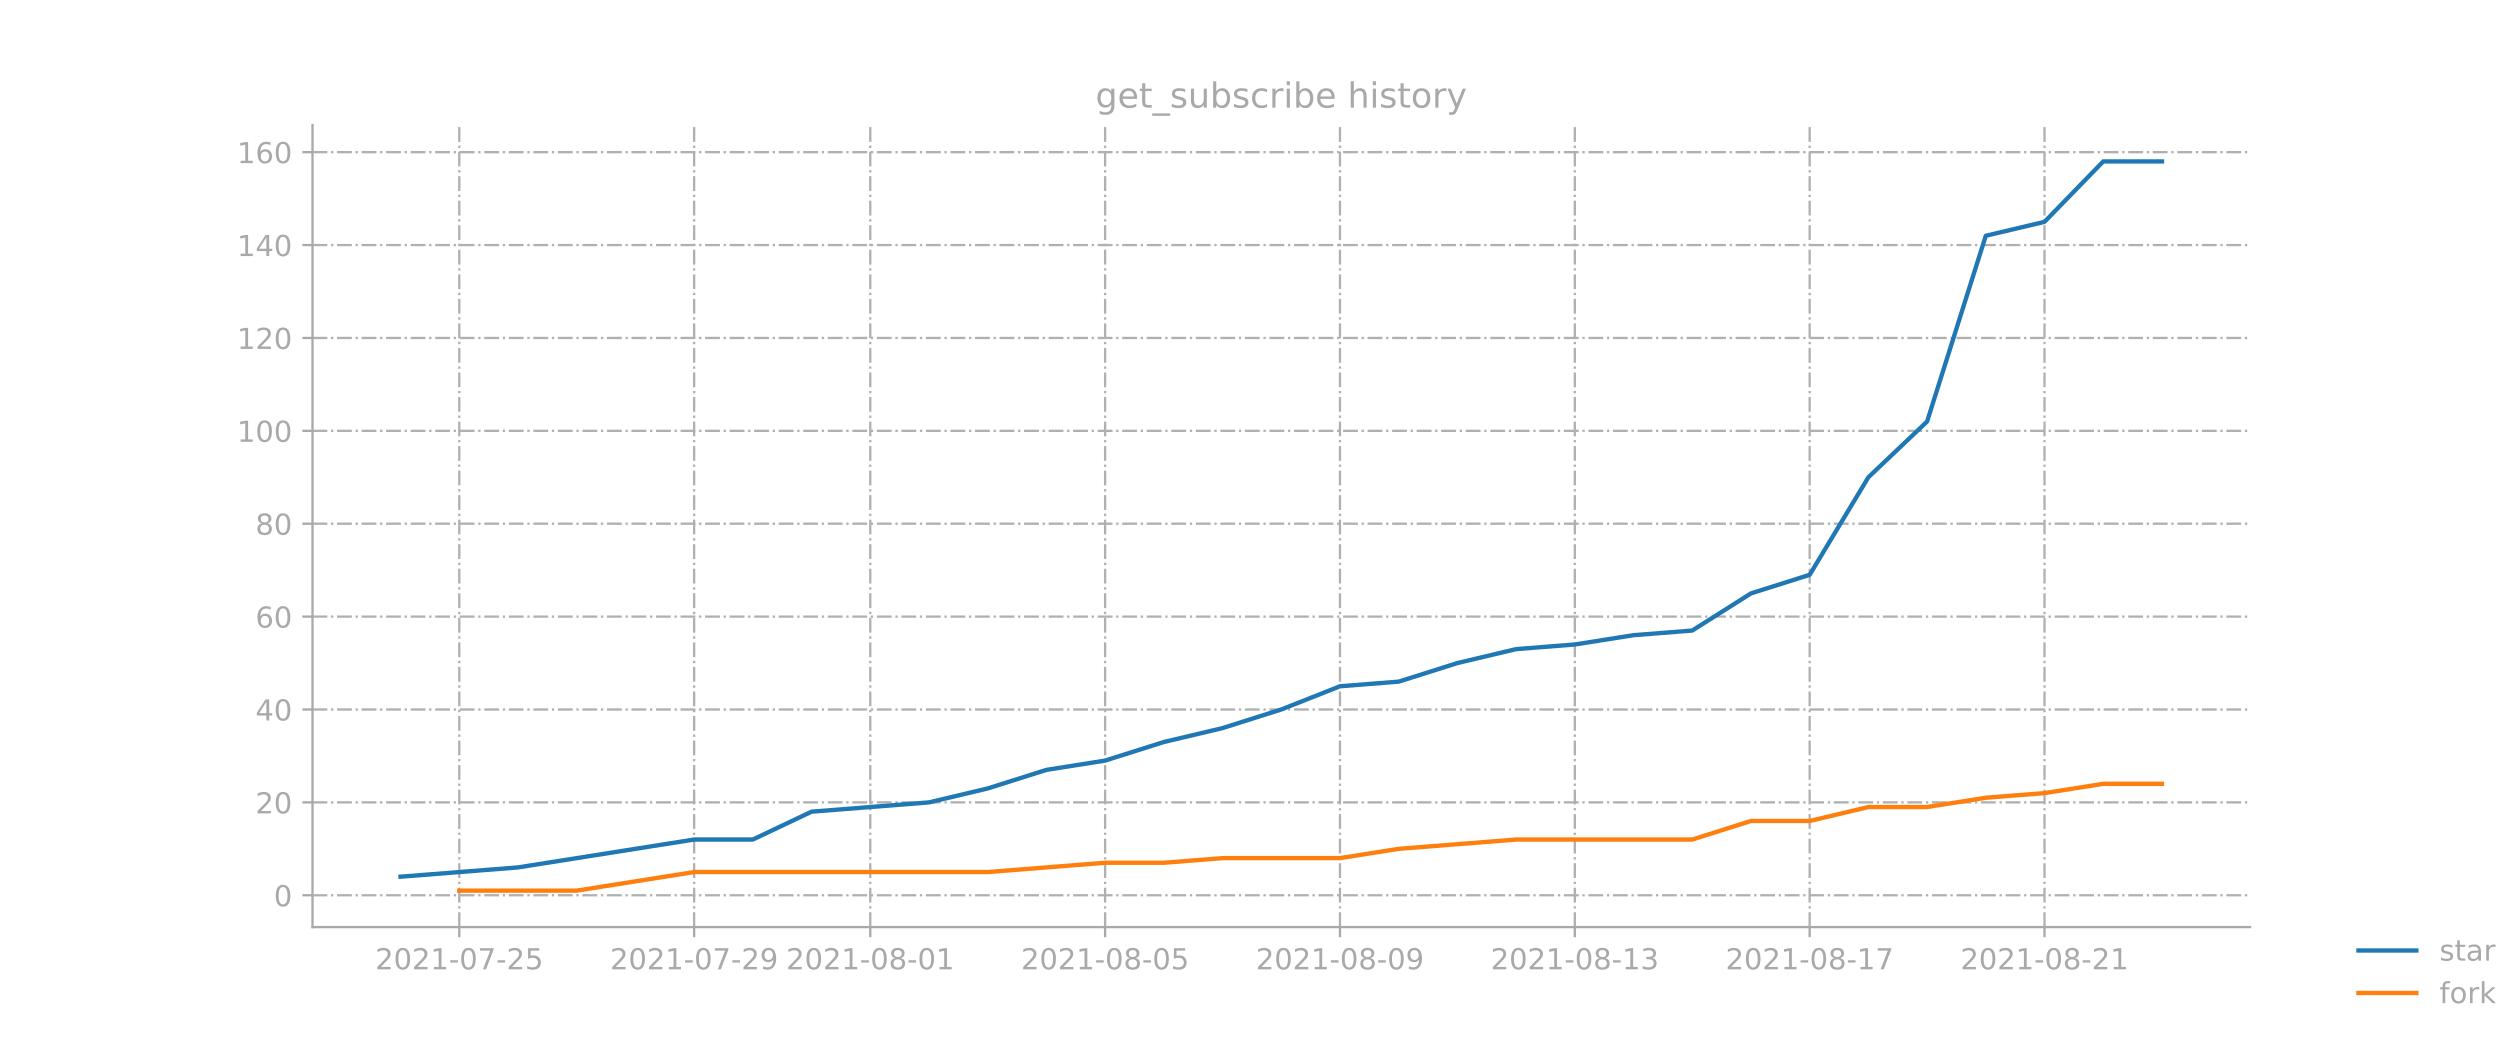
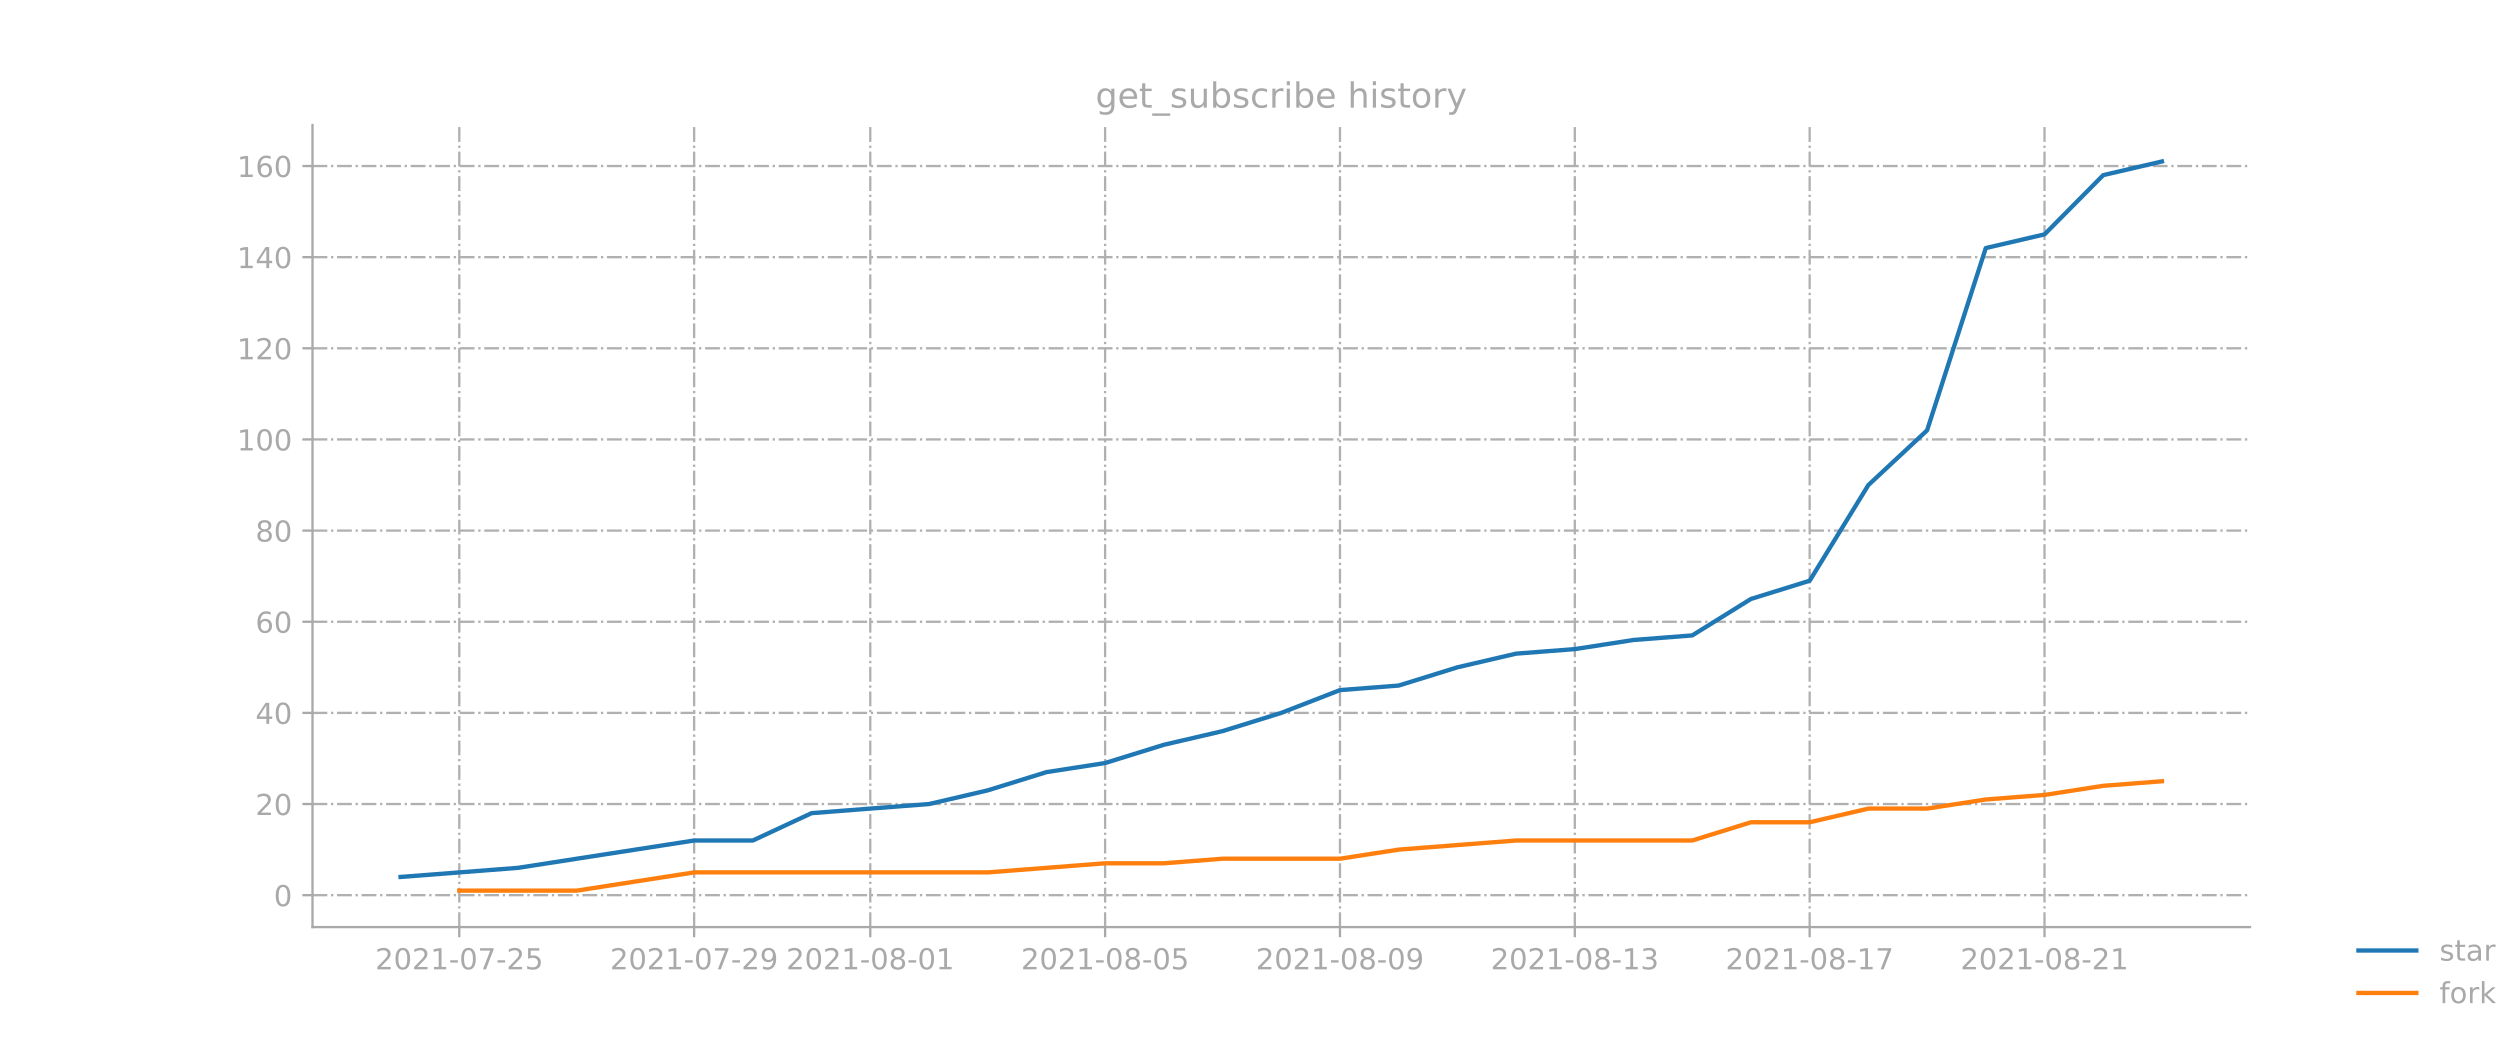
<svg xmlns="http://www.w3.org/2000/svg" xmlns:xlink="http://www.w3.org/1999/xlink" height="360pt" version="1.1" viewBox="0 0 864 360" width="864pt">
  <defs>
    <style type="text/css">*{stroke-linecap:butt;stroke-linejoin:round;}</style>
  </defs>
  <g id="figure_1">
    <g id="patch_1">
      <path d="M 0 360  L 864 360  L 864 0  L 0 0  z " style="fill:none;opacity:0;" />
    </g>
    <g id="axes_1">
      <g id="patch_2">
        <path d="M 108 320.4  L 777.6 320.4  L 777.6 43.2  L 108 43.2  z " style="fill:none;opacity:0;" />
      </g>
      <g id="matplotlib.axis_1">
        <g id="xtick_1">
          <g id="line2d_1">
-             <path clip-path="url(#padf85325b8)" d="M 158.727 320.4  L 158.727 43.2  " style="fill:none;stroke:#b0b0b0;stroke-dasharray:5.12,1.28,0.8,1.28;stroke-dashoffset:0;stroke-width:0.8;" />
+             <path clip-path="url(#p9e755a3160)" d="M 158.727 320.4  L 158.727 43.2  " style="fill:none;stroke:#b0b0b0;stroke-dasharray:5.12,1.28,0.8,1.28;stroke-dashoffset:0;stroke-width:0.8;" />
          </g>
          <g id="line2d_2">
            <defs>
-               <path d="M 0 0  L 0 3.5  " id="m37cbd573fa" style="stroke:#a9a9a9;stroke-width:0.8;" />
+               <path d="M 0 0  L 0 3.5  " id="mf0eb593d1f" style="stroke:#a9a9a9;stroke-width:0.8;" />
            </defs>
            <g>
-               <use style="fill:#a9a9a9;stroke:#a9a9a9;stroke-width:0.8;" x="158.727" xlink:href="#m37cbd573fa" y="320.4" />
+               <use style="fill:#a9a9a9;stroke:#a9a9a9;stroke-width:0.8;" x="158.727" xlink:href="#mf0eb593d1f" y="320.4" />
            </g>
          </g>
          <g id="text_1">
            <g style="fill:#a9a9a9;" transform="translate(129.6695 334.9984)scale(0.1 -0.1)">
              <defs>
                <path d="M 1228 531  L 3431 531  L 3431 0  L 469 0  L 469 531  Q 828 903 1448 1529  Q 2069 2156 2228 2338  Q 2531 2678 2651 2914  Q 2772 3150 2772 3378  Q 2772 3750 2511 3984  Q 2250 4219 1831 4219  Q 1534 4219 1204 4116  Q 875 4013 500 3803  L 500 4441  Q 881 4594 1212 4672  Q 1544 4750 1819 4750  Q 2544 4750 2975 4387  Q 3406 4025 3406 3419  Q 3406 3131 3298 2873  Q 3191 2616 2906 2266  Q 2828 2175 2409 1742  Q 1991 1309 1228 531  z " id="DejaVuSans-32" transform="scale(0.015625)" />
                <path d="M 2034 4250  Q 1547 4250 1301 3770  Q 1056 3291 1056 2328  Q 1056 1369 1301 889  Q 1547 409 2034 409  Q 2525 409 2770 889  Q 3016 1369 3016 2328  Q 3016 3291 2770 3770  Q 2525 4250 2034 4250  z M 2034 4750  Q 2819 4750 3233 4129  Q 3647 3509 3647 2328  Q 3647 1150 3233 529  Q 2819 -91 2034 -91  Q 1250 -91 836 529  Q 422 1150 422 2328  Q 422 3509 836 4129  Q 1250 4750 2034 4750  z " id="DejaVuSans-30" transform="scale(0.015625)" />
                <path d="M 794 531  L 1825 531  L 1825 4091  L 703 3866  L 703 4441  L 1819 4666  L 2450 4666  L 2450 531  L 3481 531  L 3481 0  L 794 0  L 794 531  z " id="DejaVuSans-31" transform="scale(0.015625)" />
                <path d="M 313 2009  L 1997 2009  L 1997 1497  L 313 1497  L 313 2009  z " id="DejaVuSans-2d" transform="scale(0.015625)" />
                <path d="M 525 4666  L 3525 4666  L 3525 4397  L 1831 0  L 1172 0  L 2766 4134  L 525 4134  L 525 4666  z " id="DejaVuSans-37" transform="scale(0.015625)" />
                <path d="M 691 4666  L 3169 4666  L 3169 4134  L 1269 4134  L 1269 2991  Q 1406 3038 1543 3061  Q 1681 3084 1819 3084  Q 2600 3084 3056 2656  Q 3513 2228 3513 1497  Q 3513 744 3044 326  Q 2575 -91 1722 -91  Q 1428 -91 1123 -41  Q 819 9 494 109  L 494 744  Q 775 591 1075 516  Q 1375 441 1709 441  Q 2250 441 2565 725  Q 2881 1009 2881 1497  Q 2881 1984 2565 2268  Q 2250 2553 1709 2553  Q 1456 2553 1204 2497  Q 953 2441 691 2322  L 691 4666  z " id="DejaVuSans-35" transform="scale(0.015625)" />
              </defs>
              <use xlink:href="#DejaVuSans-32" />
              <use x="63.623" xlink:href="#DejaVuSans-30" />
              <use x="127.246" xlink:href="#DejaVuSans-32" />
              <use x="190.869" xlink:href="#DejaVuSans-31" />
              <use x="254.492" xlink:href="#DejaVuSans-2d" />
              <use x="290.576" xlink:href="#DejaVuSans-30" />
              <use x="354.199" xlink:href="#DejaVuSans-37" />
              <use x="417.822" xlink:href="#DejaVuSans-2d" />
              <use x="453.906" xlink:href="#DejaVuSans-32" />
              <use x="517.529" xlink:href="#DejaVuSans-35" />
            </g>
          </g>
        </g>
        <g id="xtick_2">
          <g id="line2d_3">
-             <path clip-path="url(#padf85325b8)" d="M 239.891 320.4  L 239.891 43.2  " style="fill:none;stroke:#b0b0b0;stroke-dasharray:5.12,1.28,0.8,1.28;stroke-dashoffset:0;stroke-width:0.8;" />
+             <path clip-path="url(#p9e755a3160)" d="M 239.891 320.4  L 239.891 43.2  " style="fill:none;stroke:#b0b0b0;stroke-dasharray:5.12,1.28,0.8,1.28;stroke-dashoffset:0;stroke-width:0.8;" />
          </g>
          <g id="line2d_4">
            <g>
-               <use style="fill:#a9a9a9;stroke:#a9a9a9;stroke-width:0.8;" x="239.891" xlink:href="#m37cbd573fa" y="320.4" />
+               <use style="fill:#a9a9a9;stroke:#a9a9a9;stroke-width:0.8;" x="239.891" xlink:href="#mf0eb593d1f" y="320.4" />
            </g>
          </g>
          <g id="text_2">
            <g style="fill:#a9a9a9;" transform="translate(210.8331 334.9984)scale(0.1 -0.1)">
              <defs>
                <path d="M 703 97  L 703 672  Q 941 559 1184 500  Q 1428 441 1663 441  Q 2288 441 2617 861  Q 2947 1281 2994 2138  Q 2813 1869 2534 1725  Q 2256 1581 1919 1581  Q 1219 1581 811 2004  Q 403 2428 403 3163  Q 403 3881 828 4315  Q 1253 4750 1959 4750  Q 2769 4750 3195 4129  Q 3622 3509 3622 2328  Q 3622 1225 3098 567  Q 2575 -91 1691 -91  Q 1453 -91 1209 -44  Q 966 3 703 97  z M 1959 2075  Q 2384 2075 2632 2365  Q 2881 2656 2881 3163  Q 2881 3666 2632 3958  Q 2384 4250 1959 4250  Q 1534 4250 1286 3958  Q 1038 3666 1038 3163  Q 1038 2656 1286 2365  Q 1534 2075 1959 2075  z " id="DejaVuSans-39" transform="scale(0.015625)" />
              </defs>
              <use xlink:href="#DejaVuSans-32" />
              <use x="63.623" xlink:href="#DejaVuSans-30" />
              <use x="127.246" xlink:href="#DejaVuSans-32" />
              <use x="190.869" xlink:href="#DejaVuSans-31" />
              <use x="254.492" xlink:href="#DejaVuSans-2d" />
              <use x="290.576" xlink:href="#DejaVuSans-30" />
              <use x="354.199" xlink:href="#DejaVuSans-37" />
              <use x="417.822" xlink:href="#DejaVuSans-2d" />
              <use x="453.906" xlink:href="#DejaVuSans-32" />
              <use x="517.529" xlink:href="#DejaVuSans-39" />
            </g>
          </g>
        </g>
        <g id="xtick_3">
          <g id="line2d_5">
-             <path clip-path="url(#padf85325b8)" d="M 300.764 320.4  L 300.764 43.2  " style="fill:none;stroke:#b0b0b0;stroke-dasharray:5.12,1.28,0.8,1.28;stroke-dashoffset:0;stroke-width:0.8;" />
+             <path clip-path="url(#p9e755a3160)" d="M 300.764 320.4  L 300.764 43.2  " style="fill:none;stroke:#b0b0b0;stroke-dasharray:5.12,1.28,0.8,1.28;stroke-dashoffset:0;stroke-width:0.8;" />
          </g>
          <g id="line2d_6">
            <g>
-               <use style="fill:#a9a9a9;stroke:#a9a9a9;stroke-width:0.8;" x="300.764" xlink:href="#m37cbd573fa" y="320.4" />
+               <use style="fill:#a9a9a9;stroke:#a9a9a9;stroke-width:0.8;" x="300.764" xlink:href="#mf0eb593d1f" y="320.4" />
            </g>
          </g>
          <g id="text_3">
            <g style="fill:#a9a9a9;" transform="translate(271.7058 334.9984)scale(0.1 -0.1)">
              <defs>
                <path d="M 2034 2216  Q 1584 2216 1326 1975  Q 1069 1734 1069 1313  Q 1069 891 1326 650  Q 1584 409 2034 409  Q 2484 409 2743 651  Q 3003 894 3003 1313  Q 3003 1734 2745 1975  Q 2488 2216 2034 2216  z M 1403 2484  Q 997 2584 770 2862  Q 544 3141 544 3541  Q 544 4100 942 4425  Q 1341 4750 2034 4750  Q 2731 4750 3128 4425  Q 3525 4100 3525 3541  Q 3525 3141 3298 2862  Q 3072 2584 2669 2484  Q 3125 2378 3379 2068  Q 3634 1759 3634 1313  Q 3634 634 3220 271  Q 2806 -91 2034 -91  Q 1263 -91 848 271  Q 434 634 434 1313  Q 434 1759 690 2068  Q 947 2378 1403 2484  z M 1172 3481  Q 1172 3119 1398 2916  Q 1625 2713 2034 2713  Q 2441 2713 2670 2916  Q 2900 3119 2900 3481  Q 2900 3844 2670 4047  Q 2441 4250 2034 4250  Q 1625 4250 1398 4047  Q 1172 3844 1172 3481  z " id="DejaVuSans-38" transform="scale(0.015625)" />
              </defs>
              <use xlink:href="#DejaVuSans-32" />
              <use x="63.623" xlink:href="#DejaVuSans-30" />
              <use x="127.246" xlink:href="#DejaVuSans-32" />
              <use x="190.869" xlink:href="#DejaVuSans-31" />
              <use x="254.492" xlink:href="#DejaVuSans-2d" />
              <use x="290.576" xlink:href="#DejaVuSans-30" />
              <use x="354.199" xlink:href="#DejaVuSans-38" />
              <use x="417.822" xlink:href="#DejaVuSans-2d" />
              <use x="453.906" xlink:href="#DejaVuSans-30" />
              <use x="517.529" xlink:href="#DejaVuSans-31" />
            </g>
          </g>
        </g>
        <g id="xtick_4">
          <g id="line2d_7">
-             <path clip-path="url(#padf85325b8)" d="M 381.927 320.4  L 381.927 43.2  " style="fill:none;stroke:#b0b0b0;stroke-dasharray:5.12,1.28,0.8,1.28;stroke-dashoffset:0;stroke-width:0.8;" />
+             <path clip-path="url(#p9e755a3160)" d="M 381.927 320.4  L 381.927 43.2  " style="fill:none;stroke:#b0b0b0;stroke-dasharray:5.12,1.28,0.8,1.28;stroke-dashoffset:0;stroke-width:0.8;" />
          </g>
          <g id="line2d_8">
            <g>
-               <use style="fill:#a9a9a9;stroke:#a9a9a9;stroke-width:0.8;" x="381.927" xlink:href="#m37cbd573fa" y="320.4" />
+               <use style="fill:#a9a9a9;stroke:#a9a9a9;stroke-width:0.8;" x="381.927" xlink:href="#mf0eb593d1f" y="320.4" />
            </g>
          </g>
          <g id="text_4">
            <g style="fill:#a9a9a9;" transform="translate(352.8695 334.9984)scale(0.1 -0.1)">
              <use xlink:href="#DejaVuSans-32" />
              <use x="63.623" xlink:href="#DejaVuSans-30" />
              <use x="127.246" xlink:href="#DejaVuSans-32" />
              <use x="190.869" xlink:href="#DejaVuSans-31" />
              <use x="254.492" xlink:href="#DejaVuSans-2d" />
              <use x="290.576" xlink:href="#DejaVuSans-30" />
              <use x="354.199" xlink:href="#DejaVuSans-38" />
              <use x="417.822" xlink:href="#DejaVuSans-2d" />
              <use x="453.906" xlink:href="#DejaVuSans-30" />
              <use x="517.529" xlink:href="#DejaVuSans-35" />
            </g>
          </g>
        </g>
        <g id="xtick_5">
          <g id="line2d_9">
-             <path clip-path="url(#padf85325b8)" d="M 463.091 320.4  L 463.091 43.2  " style="fill:none;stroke:#b0b0b0;stroke-dasharray:5.12,1.28,0.8,1.28;stroke-dashoffset:0;stroke-width:0.8;" />
+             <path clip-path="url(#p9e755a3160)" d="M 463.091 320.4  L 463.091 43.2  " style="fill:none;stroke:#b0b0b0;stroke-dasharray:5.12,1.28,0.8,1.28;stroke-dashoffset:0;stroke-width:0.8;" />
          </g>
          <g id="line2d_10">
            <g>
-               <use style="fill:#a9a9a9;stroke:#a9a9a9;stroke-width:0.8;" x="463.091" xlink:href="#m37cbd573fa" y="320.4" />
+               <use style="fill:#a9a9a9;stroke:#a9a9a9;stroke-width:0.8;" x="463.091" xlink:href="#mf0eb593d1f" y="320.4" />
            </g>
          </g>
          <g id="text_5">
            <g style="fill:#a9a9a9;" transform="translate(434.0331 334.9984)scale(0.1 -0.1)">
              <use xlink:href="#DejaVuSans-32" />
              <use x="63.623" xlink:href="#DejaVuSans-30" />
              <use x="127.246" xlink:href="#DejaVuSans-32" />
              <use x="190.869" xlink:href="#DejaVuSans-31" />
              <use x="254.492" xlink:href="#DejaVuSans-2d" />
              <use x="290.576" xlink:href="#DejaVuSans-30" />
              <use x="354.199" xlink:href="#DejaVuSans-38" />
              <use x="417.822" xlink:href="#DejaVuSans-2d" />
              <use x="453.906" xlink:href="#DejaVuSans-30" />
              <use x="517.529" xlink:href="#DejaVuSans-39" />
            </g>
          </g>
        </g>
        <g id="xtick_6">
          <g id="line2d_11">
-             <path clip-path="url(#padf85325b8)" d="M 544.255 320.4  L 544.255 43.2  " style="fill:none;stroke:#b0b0b0;stroke-dasharray:5.12,1.28,0.8,1.28;stroke-dashoffset:0;stroke-width:0.8;" />
+             <path clip-path="url(#p9e755a3160)" d="M 544.255 320.4  L 544.255 43.2  " style="fill:none;stroke:#b0b0b0;stroke-dasharray:5.12,1.28,0.8,1.28;stroke-dashoffset:0;stroke-width:0.8;" />
          </g>
          <g id="line2d_12">
            <g>
-               <use style="fill:#a9a9a9;stroke:#a9a9a9;stroke-width:0.8;" x="544.255" xlink:href="#m37cbd573fa" y="320.4" />
+               <use style="fill:#a9a9a9;stroke:#a9a9a9;stroke-width:0.8;" x="544.255" xlink:href="#mf0eb593d1f" y="320.4" />
            </g>
          </g>
          <g id="text_6">
            <g style="fill:#a9a9a9;" transform="translate(515.1967 334.9984)scale(0.1 -0.1)">
              <defs>
                <path d="M 2597 2516  Q 3050 2419 3304 2112  Q 3559 1806 3559 1356  Q 3559 666 3084 287  Q 2609 -91 1734 -91  Q 1441 -91 1130 -33  Q 819 25 488 141  L 488 750  Q 750 597 1062 519  Q 1375 441 1716 441  Q 2309 441 2620 675  Q 2931 909 2931 1356  Q 2931 1769 2642 2001  Q 2353 2234 1838 2234  L 1294 2234  L 1294 2753  L 1863 2753  Q 2328 2753 2575 2939  Q 2822 3125 2822 3475  Q 2822 3834 2567 4026  Q 2313 4219 1838 4219  Q 1578 4219 1281 4162  Q 984 4106 628 3988  L 628 4550  Q 988 4650 1302 4700  Q 1616 4750 1894 4750  Q 2613 4750 3031 4423  Q 3450 4097 3450 3541  Q 3450 3153 3228 2886  Q 3006 2619 2597 2516  z " id="DejaVuSans-33" transform="scale(0.015625)" />
              </defs>
              <use xlink:href="#DejaVuSans-32" />
              <use x="63.623" xlink:href="#DejaVuSans-30" />
              <use x="127.246" xlink:href="#DejaVuSans-32" />
              <use x="190.869" xlink:href="#DejaVuSans-31" />
              <use x="254.492" xlink:href="#DejaVuSans-2d" />
              <use x="290.576" xlink:href="#DejaVuSans-30" />
              <use x="354.199" xlink:href="#DejaVuSans-38" />
              <use x="417.822" xlink:href="#DejaVuSans-2d" />
              <use x="453.906" xlink:href="#DejaVuSans-31" />
              <use x="517.529" xlink:href="#DejaVuSans-33" />
            </g>
          </g>
        </g>
        <g id="xtick_7">
          <g id="line2d_13">
-             <path clip-path="url(#padf85325b8)" d="M 625.418 320.4  L 625.418 43.2  " style="fill:none;stroke:#b0b0b0;stroke-dasharray:5.12,1.28,0.8,1.28;stroke-dashoffset:0;stroke-width:0.8;" />
+             <path clip-path="url(#p9e755a3160)" d="M 625.418 320.4  L 625.418 43.2  " style="fill:none;stroke:#b0b0b0;stroke-dasharray:5.12,1.28,0.8,1.28;stroke-dashoffset:0;stroke-width:0.8;" />
          </g>
          <g id="line2d_14">
            <g>
-               <use style="fill:#a9a9a9;stroke:#a9a9a9;stroke-width:0.8;" x="625.418" xlink:href="#m37cbd573fa" y="320.4" />
+               <use style="fill:#a9a9a9;stroke:#a9a9a9;stroke-width:0.8;" x="625.418" xlink:href="#mf0eb593d1f" y="320.4" />
            </g>
          </g>
          <g id="text_7">
            <g style="fill:#a9a9a9;" transform="translate(596.3604 334.9984)scale(0.1 -0.1)">
              <use xlink:href="#DejaVuSans-32" />
              <use x="63.623" xlink:href="#DejaVuSans-30" />
              <use x="127.246" xlink:href="#DejaVuSans-32" />
              <use x="190.869" xlink:href="#DejaVuSans-31" />
              <use x="254.492" xlink:href="#DejaVuSans-2d" />
              <use x="290.576" xlink:href="#DejaVuSans-30" />
              <use x="354.199" xlink:href="#DejaVuSans-38" />
              <use x="417.822" xlink:href="#DejaVuSans-2d" />
              <use x="453.906" xlink:href="#DejaVuSans-31" />
              <use x="517.529" xlink:href="#DejaVuSans-37" />
            </g>
          </g>
        </g>
        <g id="xtick_8">
          <g id="line2d_15">
-             <path clip-path="url(#padf85325b8)" d="M 706.582 320.4  L 706.582 43.2  " style="fill:none;stroke:#b0b0b0;stroke-dasharray:5.12,1.28,0.8,1.28;stroke-dashoffset:0;stroke-width:0.8;" />
+             <path clip-path="url(#p9e755a3160)" d="M 706.582 320.4  L 706.582 43.2  " style="fill:none;stroke:#b0b0b0;stroke-dasharray:5.12,1.28,0.8,1.28;stroke-dashoffset:0;stroke-width:0.8;" />
          </g>
          <g id="line2d_16">
            <g>
-               <use style="fill:#a9a9a9;stroke:#a9a9a9;stroke-width:0.8;" x="706.582" xlink:href="#m37cbd573fa" y="320.4" />
+               <use style="fill:#a9a9a9;stroke:#a9a9a9;stroke-width:0.8;" x="706.582" xlink:href="#mf0eb593d1f" y="320.4" />
            </g>
          </g>
          <g id="text_8">
            <g style="fill:#a9a9a9;" transform="translate(677.524 334.9984)scale(0.1 -0.1)">
              <use xlink:href="#DejaVuSans-32" />
              <use x="63.623" xlink:href="#DejaVuSans-30" />
              <use x="127.246" xlink:href="#DejaVuSans-32" />
              <use x="190.869" xlink:href="#DejaVuSans-31" />
              <use x="254.492" xlink:href="#DejaVuSans-2d" />
              <use x="290.576" xlink:href="#DejaVuSans-30" />
              <use x="354.199" xlink:href="#DejaVuSans-38" />
              <use x="417.822" xlink:href="#DejaVuSans-2d" />
              <use x="453.906" xlink:href="#DejaVuSans-32" />
              <use x="517.529" xlink:href="#DejaVuSans-31" />
            </g>
          </g>
        </g>
      </g>
      <g id="matplotlib.axis_2">
        <g id="ytick_1">
          <g id="line2d_17">
-             <path clip-path="url(#padf85325b8)" d="M 108 309.405  L 777.6 309.405  " style="fill:none;stroke:#b0b0b0;stroke-dasharray:5.12,1.28,0.8,1.28;stroke-dashoffset:0;stroke-width:0.8;" />
+             <path clip-path="url(#p9e755a3160)" d="M 108 309.375  L 777.6 309.375  " style="fill:none;stroke:#b0b0b0;stroke-dasharray:5.12,1.28,0.8,1.28;stroke-dashoffset:0;stroke-width:0.8;" />
          </g>
          <g id="line2d_18">
            <defs>
-               <path d="M 0 0  L -3.5 0  " id="m154e3b47a9" style="stroke:#a9a9a9;stroke-width:0.8;" />
+               <path d="M 0 0  L -3.5 0  " id="m4fb085b93c" style="stroke:#a9a9a9;stroke-width:0.8;" />
            </defs>
            <g>
-               <use style="fill:#a9a9a9;stroke:#a9a9a9;stroke-width:0.8;" x="108" xlink:href="#m154e3b47a9" y="309.405" />
+               <use style="fill:#a9a9a9;stroke:#a9a9a9;stroke-width:0.8;" x="108" xlink:href="#m4fb085b93c" y="309.375" />
            </g>
          </g>
          <g id="text_9">
-             <g style="fill:#a9a9a9;" transform="translate(94.6375 313.2043)scale(0.1 -0.1)">
+             <g style="fill:#a9a9a9;" transform="translate(94.6375 313.1742)scale(0.1 -0.1)">
              <use xlink:href="#DejaVuSans-30" />
            </g>
          </g>
        </g>
        <g id="ytick_2">
          <g id="line2d_19">
-             <path clip-path="url(#padf85325b8)" d="M 108 277.303  L 777.6 277.303  " style="fill:none;stroke:#b0b0b0;stroke-dasharray:5.12,1.28,0.8,1.28;stroke-dashoffset:0;stroke-width:0.8;" />
+             <path clip-path="url(#p9e755a3160)" d="M 108 277.875  L 777.6 277.875  " style="fill:none;stroke:#b0b0b0;stroke-dasharray:5.12,1.28,0.8,1.28;stroke-dashoffset:0;stroke-width:0.8;" />
          </g>
          <g id="line2d_20">
            <g>
-               <use style="fill:#a9a9a9;stroke:#a9a9a9;stroke-width:0.8;" x="108" xlink:href="#m154e3b47a9" y="277.303" />
+               <use style="fill:#a9a9a9;stroke:#a9a9a9;stroke-width:0.8;" x="108" xlink:href="#m4fb085b93c" y="277.875" />
            </g>
          </g>
          <g id="text_10">
-             <g style="fill:#a9a9a9;" transform="translate(88.275 281.1024)scale(0.1 -0.1)">
+             <g style="fill:#a9a9a9;" transform="translate(88.275 281.6742)scale(0.1 -0.1)">
              <use xlink:href="#DejaVuSans-32" />
              <use x="63.623" xlink:href="#DejaVuSans-30" />
            </g>
          </g>
        </g>
        <g id="ytick_3">
          <g id="line2d_21">
-             <path clip-path="url(#padf85325b8)" d="M 108 245.201  L 777.6 245.201  " style="fill:none;stroke:#b0b0b0;stroke-dasharray:5.12,1.28,0.8,1.28;stroke-dashoffset:0;stroke-width:0.8;" />
+             <path clip-path="url(#p9e755a3160)" d="M 108 246.375  L 777.6 246.375  " style="fill:none;stroke:#b0b0b0;stroke-dasharray:5.12,1.28,0.8,1.28;stroke-dashoffset:0;stroke-width:0.8;" />
          </g>
          <g id="line2d_22">
            <g>
-               <use style="fill:#a9a9a9;stroke:#a9a9a9;stroke-width:0.8;" x="108" xlink:href="#m154e3b47a9" y="245.201" />
+               <use style="fill:#a9a9a9;stroke:#a9a9a9;stroke-width:0.8;" x="108" xlink:href="#m4fb085b93c" y="246.375" />
            </g>
          </g>
          <g id="text_11">
-             <g style="fill:#a9a9a9;" transform="translate(88.275 249.0005)scale(0.1 -0.1)">
+             <g style="fill:#a9a9a9;" transform="translate(88.275 250.1742)scale(0.1 -0.1)">
              <defs>
                <path d="M 2419 4116  L 825 1625  L 2419 1625  L 2419 4116  z M 2253 4666  L 3047 4666  L 3047 1625  L 3713 1625  L 3713 1100  L 3047 1100  L 3047 0  L 2419 0  L 2419 1100  L 313 1100  L 313 1709  L 2253 4666  z " id="DejaVuSans-34" transform="scale(0.015625)" />
              </defs>
              <use xlink:href="#DejaVuSans-34" />
              <use x="63.623" xlink:href="#DejaVuSans-30" />
            </g>
          </g>
        </g>
        <g id="ytick_4">
          <g id="line2d_23">
-             <path clip-path="url(#padf85325b8)" d="M 108 213.099  L 777.6 213.099  " style="fill:none;stroke:#b0b0b0;stroke-dasharray:5.12,1.28,0.8,1.28;stroke-dashoffset:0;stroke-width:0.8;" />
+             <path clip-path="url(#p9e755a3160)" d="M 108 214.875  L 777.6 214.875  " style="fill:none;stroke:#b0b0b0;stroke-dasharray:5.12,1.28,0.8,1.28;stroke-dashoffset:0;stroke-width:0.8;" />
          </g>
          <g id="line2d_24">
            <g>
-               <use style="fill:#a9a9a9;stroke:#a9a9a9;stroke-width:0.8;" x="108" xlink:href="#m154e3b47a9" y="213.099" />
+               <use style="fill:#a9a9a9;stroke:#a9a9a9;stroke-width:0.8;" x="108" xlink:href="#m4fb085b93c" y="214.875" />
            </g>
          </g>
          <g id="text_12">
-             <g style="fill:#a9a9a9;" transform="translate(88.275 216.8986)scale(0.1 -0.1)">
+             <g style="fill:#a9a9a9;" transform="translate(88.275 218.6742)scale(0.1 -0.1)">
              <defs>
                <path d="M 2113 2584  Q 1688 2584 1439 2293  Q 1191 2003 1191 1497  Q 1191 994 1439 701  Q 1688 409 2113 409  Q 2538 409 2786 701  Q 3034 994 3034 1497  Q 3034 2003 2786 2293  Q 2538 2584 2113 2584  z M 3366 4563  L 3366 3988  Q 3128 4100 2886 4159  Q 2644 4219 2406 4219  Q 1781 4219 1451 3797  Q 1122 3375 1075 2522  Q 1259 2794 1537 2939  Q 1816 3084 2150 3084  Q 2853 3084 3261 2657  Q 3669 2231 3669 1497  Q 3669 778 3244 343  Q 2819 -91 2113 -91  Q 1303 -91 875 529  Q 447 1150 447 2328  Q 447 3434 972 4092  Q 1497 4750 2381 4750  Q 2619 4750 2861 4703  Q 3103 4656 3366 4563  z " id="DejaVuSans-36" transform="scale(0.015625)" />
              </defs>
              <use xlink:href="#DejaVuSans-36" />
              <use x="63.623" xlink:href="#DejaVuSans-30" />
            </g>
          </g>
        </g>
        <g id="ytick_5">
          <g id="line2d_25">
-             <path clip-path="url(#padf85325b8)" d="M 108 180.997  L 777.6 180.997  " style="fill:none;stroke:#b0b0b0;stroke-dasharray:5.12,1.28,0.8,1.28;stroke-dashoffset:0;stroke-width:0.8;" />
+             <path clip-path="url(#p9e755a3160)" d="M 108 183.375  L 777.6 183.375  " style="fill:none;stroke:#b0b0b0;stroke-dasharray:5.12,1.28,0.8,1.28;stroke-dashoffset:0;stroke-width:0.8;" />
          </g>
          <g id="line2d_26">
            <g>
-               <use style="fill:#a9a9a9;stroke:#a9a9a9;stroke-width:0.8;" x="108" xlink:href="#m154e3b47a9" y="180.997" />
+               <use style="fill:#a9a9a9;stroke:#a9a9a9;stroke-width:0.8;" x="108" xlink:href="#m4fb085b93c" y="183.375" />
            </g>
          </g>
          <g id="text_13">
-             <g style="fill:#a9a9a9;" transform="translate(88.275 184.7967)scale(0.1 -0.1)">
+             <g style="fill:#a9a9a9;" transform="translate(88.275 187.1742)scale(0.1 -0.1)">
              <use xlink:href="#DejaVuSans-38" />
              <use x="63.623" xlink:href="#DejaVuSans-30" />
            </g>
          </g>
        </g>
        <g id="ytick_6">
          <g id="line2d_27">
-             <path clip-path="url(#padf85325b8)" d="M 108 148.896  L 777.6 148.896  " style="fill:none;stroke:#b0b0b0;stroke-dasharray:5.12,1.28,0.8,1.28;stroke-dashoffset:0;stroke-width:0.8;" />
+             <path clip-path="url(#p9e755a3160)" d="M 108 151.875  L 777.6 151.875  " style="fill:none;stroke:#b0b0b0;stroke-dasharray:5.12,1.28,0.8,1.28;stroke-dashoffset:0;stroke-width:0.8;" />
          </g>
          <g id="line2d_28">
            <g>
-               <use style="fill:#a9a9a9;stroke:#a9a9a9;stroke-width:0.8;" x="108" xlink:href="#m154e3b47a9" y="148.896" />
+               <use style="fill:#a9a9a9;stroke:#a9a9a9;stroke-width:0.8;" x="108" xlink:href="#m4fb085b93c" y="151.875" />
            </g>
          </g>
          <g id="text_14">
-             <g style="fill:#a9a9a9;" transform="translate(81.9125 152.6948)scale(0.1 -0.1)">
+             <g style="fill:#a9a9a9;" transform="translate(81.9125 155.6742)scale(0.1 -0.1)">
              <use xlink:href="#DejaVuSans-31" />
              <use x="63.623" xlink:href="#DejaVuSans-30" />
              <use x="127.246" xlink:href="#DejaVuSans-30" />
            </g>
          </g>
        </g>
        <g id="ytick_7">
          <g id="line2d_29">
-             <path clip-path="url(#padf85325b8)" d="M 108 116.794  L 777.6 116.794  " style="fill:none;stroke:#b0b0b0;stroke-dasharray:5.12,1.28,0.8,1.28;stroke-dashoffset:0;stroke-width:0.8;" />
+             <path clip-path="url(#p9e755a3160)" d="M 108 120.375  L 777.6 120.375  " style="fill:none;stroke:#b0b0b0;stroke-dasharray:5.12,1.28,0.8,1.28;stroke-dashoffset:0;stroke-width:0.8;" />
          </g>
          <g id="line2d_30">
            <g>
-               <use style="fill:#a9a9a9;stroke:#a9a9a9;stroke-width:0.8;" x="108" xlink:href="#m154e3b47a9" y="116.794" />
+               <use style="fill:#a9a9a9;stroke:#a9a9a9;stroke-width:0.8;" x="108" xlink:href="#m4fb085b93c" y="120.375" />
            </g>
          </g>
          <g id="text_15">
-             <g style="fill:#a9a9a9;" transform="translate(81.9125 120.5928)scale(0.1 -0.1)">
+             <g style="fill:#a9a9a9;" transform="translate(81.9125 124.1742)scale(0.1 -0.1)">
              <use xlink:href="#DejaVuSans-31" />
              <use x="63.623" xlink:href="#DejaVuSans-32" />
              <use x="127.246" xlink:href="#DejaVuSans-30" />
            </g>
          </g>
        </g>
        <g id="ytick_8">
          <g id="line2d_31">
-             <path clip-path="url(#padf85325b8)" d="M 108 84.692  L 777.6 84.692  " style="fill:none;stroke:#b0b0b0;stroke-dasharray:5.12,1.28,0.8,1.28;stroke-dashoffset:0;stroke-width:0.8;" />
+             <path clip-path="url(#p9e755a3160)" d="M 108 88.875  L 777.6 88.875  " style="fill:none;stroke:#b0b0b0;stroke-dasharray:5.12,1.28,0.8,1.28;stroke-dashoffset:0;stroke-width:0.8;" />
          </g>
          <g id="line2d_32">
            <g>
-               <use style="fill:#a9a9a9;stroke:#a9a9a9;stroke-width:0.8;" x="108" xlink:href="#m154e3b47a9" y="84.692" />
+               <use style="fill:#a9a9a9;stroke:#a9a9a9;stroke-width:0.8;" x="108" xlink:href="#m4fb085b93c" y="88.875" />
            </g>
          </g>
          <g id="text_16">
-             <g style="fill:#a9a9a9;" transform="translate(81.9125 88.49094)scale(0.1 -0.1)">
+             <g style="fill:#a9a9a9;" transform="translate(81.9125 92.67422)scale(0.1 -0.1)">
              <use xlink:href="#DejaVuSans-31" />
              <use x="63.623" xlink:href="#DejaVuSans-34" />
              <use x="127.246" xlink:href="#DejaVuSans-30" />
            </g>
          </g>
        </g>
        <g id="ytick_9">
          <g id="line2d_33">
-             <path clip-path="url(#padf85325b8)" d="M 108 52.59  L 777.6 52.59  " style="fill:none;stroke:#b0b0b0;stroke-dasharray:5.12,1.28,0.8,1.28;stroke-dashoffset:0;stroke-width:0.8;" />
+             <path clip-path="url(#p9e755a3160)" d="M 108 57.375  L 777.6 57.375  " style="fill:none;stroke:#b0b0b0;stroke-dasharray:5.12,1.28,0.8,1.28;stroke-dashoffset:0;stroke-width:0.8;" />
          </g>
          <g id="line2d_34">
            <g>
-               <use style="fill:#a9a9a9;stroke:#a9a9a9;stroke-width:0.8;" x="108" xlink:href="#m154e3b47a9" y="52.59" />
+               <use style="fill:#a9a9a9;stroke:#a9a9a9;stroke-width:0.8;" x="108" xlink:href="#m4fb085b93c" y="57.375" />
            </g>
          </g>
          <g id="text_17">
-             <g style="fill:#a9a9a9;" transform="translate(81.9125 56.38903)scale(0.1 -0.1)">
+             <g style="fill:#a9a9a9;" transform="translate(81.9125 61.17422)scale(0.1 -0.1)">
              <use xlink:href="#DejaVuSans-31" />
              <use x="63.623" xlink:href="#DejaVuSans-36" />
              <use x="127.246" xlink:href="#DejaVuSans-30" />
            </g>
          </g>
        </g>
      </g>
      <g id="line2d_35">
-         <path clip-path="url(#padf85325b8)" d="M 138.436 302.985  L 158.727 301.38  L 179.018 299.775  L 199.309 296.564  L 219.6 293.354  L 239.891 290.144  L 260.182 290.144  L 280.473 280.513  L 300.764 278.908  L 321.055 277.303  L 341.345 272.488  L 361.636 266.068  L 381.927 262.857  L 402.218 256.437  L 422.509 251.622  L 442.8 245.201  L 463.091 237.176  L 483.382 235.571  L 503.673 229.15  L 523.964 224.335  L 544.255 222.73  L 564.545 219.52  L 584.836 217.915  L 605.127 205.074  L 625.418 198.654  L 645.709 164.946  L 666 145.685  L 686.291 81.482  L 706.582 76.666  L 726.873 55.8  L 747.164 55.8  " style="fill:none;stroke:#1f77b4;stroke-linecap:square;stroke-width:1.5;" />
+         <path clip-path="url(#p9e755a3160)" d="M 138.436 303.075  L 158.727 301.5  L 179.018 299.925  L 199.309 296.775  L 219.6 293.625  L 239.891 290.475  L 260.182 290.475  L 280.473 281.025  L 300.764 279.45  L 321.055 277.875  L 341.345 273.15  L 361.636 266.85  L 381.927 263.7  L 402.218 257.4  L 422.509 252.675  L 442.8 246.375  L 463.091 238.5  L 483.382 236.925  L 503.673 230.625  L 523.964 225.9  L 544.255 224.325  L 564.545 221.175  L 584.836 219.6  L 605.127 207  L 625.418 200.7  L 645.709 167.625  L 666 148.725  L 686.291 85.725  L 706.582 81  L 726.873 60.525  L 747.164 55.8  " style="fill:none;stroke:#1f77b4;stroke-linecap:square;stroke-width:1.5;" />
      </g>
      <g id="line2d_36">
-         <path clip-path="url(#padf85325b8)" d="M 158.727 307.8  L 179.018 307.8  L 199.309 307.8  L 219.6 304.59  L 239.891 301.38  L 260.182 301.38  L 280.473 301.38  L 300.764 301.38  L 321.055 301.38  L 341.345 301.38  L 361.636 299.775  L 381.927 298.169  L 402.218 298.169  L 422.509 296.564  L 442.8 296.564  L 463.091 296.564  L 483.382 293.354  L 503.673 291.749  L 523.964 290.144  L 544.255 290.144  L 564.545 290.144  L 584.836 290.144  L 605.127 283.724  L 625.418 283.724  L 645.709 278.908  L 666 278.908  L 686.291 275.698  L 706.582 274.093  L 726.873 270.883  L 747.164 270.883  " style="fill:none;stroke:#ff7f0e;stroke-linecap:square;stroke-width:1.5;" />
+         <path clip-path="url(#p9e755a3160)" d="M 158.727 307.8  L 179.018 307.8  L 199.309 307.8  L 219.6 304.65  L 239.891 301.5  L 260.182 301.5  L 280.473 301.5  L 300.764 301.5  L 321.055 301.5  L 341.345 301.5  L 361.636 299.925  L 381.927 298.35  L 402.218 298.35  L 422.509 296.775  L 442.8 296.775  L 463.091 296.775  L 483.382 293.625  L 503.673 292.05  L 523.964 290.475  L 544.255 290.475  L 564.545 290.475  L 584.836 290.475  L 605.127 284.175  L 625.418 284.175  L 645.709 279.45  L 666 279.45  L 686.291 276.3  L 706.582 274.725  L 726.873 271.575  L 747.164 270  " style="fill:none;stroke:#ff7f0e;stroke-linecap:square;stroke-width:1.5;" />
      </g>
      <g id="patch_3">
        <path d="M 108 320.4  L 108 43.2  " style="fill:none;stroke:#a9a9a9;stroke-linecap:square;stroke-linejoin:miter;stroke-width:0.8;" />
      </g>
      <g id="patch_4">
        <path d="M 777.6 320.4  L 777.6 43.2  " style="fill:none;" />
      </g>
      <g id="patch_5">
        <path d="M 108 320.4  L 777.6 320.4  " style="fill:none;stroke:#a9a9a9;stroke-linecap:square;stroke-linejoin:miter;stroke-width:0.8;" />
      </g>
      <g id="patch_6">
        <path d="M 108 43.2  L 777.6 43.2  " style="fill:none;" />
      </g>
      <g id="text_18">
        <g style="fill:#a9a9a9;" transform="translate(378.6075 37.2)scale(0.12 -0.12)">
          <defs>
            <path d="M 2906 1791  Q 2906 2416 2648 2759  Q 2391 3103 1925 3103  Q 1463 3103 1205 2759  Q 947 2416 947 1791  Q 947 1169 1205 825  Q 1463 481 1925 481  Q 2391 481 2648 825  Q 2906 1169 2906 1791  z M 3481 434  Q 3481 -459 3084 -895  Q 2688 -1331 1869 -1331  Q 1566 -1331 1297 -1286  Q 1028 -1241 775 -1147  L 775 -588  Q 1028 -725 1275 -790  Q 1522 -856 1778 -856  Q 2344 -856 2625 -561  Q 2906 -266 2906 331  L 2906 616  Q 2728 306 2450 153  Q 2172 0 1784 0  Q 1141 0 747 490  Q 353 981 353 1791  Q 353 2603 747 3093  Q 1141 3584 1784 3584  Q 2172 3584 2450 3431  Q 2728 3278 2906 2969  L 2906 3500  L 3481 3500  L 3481 434  z " id="DejaVuSans-67" transform="scale(0.015625)" />
            <path d="M 3597 1894  L 3597 1613  L 953 1613  Q 991 1019 1311 708  Q 1631 397 2203 397  Q 2534 397 2845 478  Q 3156 559 3463 722  L 3463 178  Q 3153 47 2828 -22  Q 2503 -91 2169 -91  Q 1331 -91 842 396  Q 353 884 353 1716  Q 353 2575 817 3079  Q 1281 3584 2069 3584  Q 2775 3584 3186 3129  Q 3597 2675 3597 1894  z M 3022 2063  Q 3016 2534 2758 2815  Q 2500 3097 2075 3097  Q 1594 3097 1305 2825  Q 1016 2553 972 2059  L 3022 2063  z " id="DejaVuSans-65" transform="scale(0.015625)" />
            <path d="M 1172 4494  L 1172 3500  L 2356 3500  L 2356 3053  L 1172 3053  L 1172 1153  Q 1172 725 1289 603  Q 1406 481 1766 481  L 2356 481  L 2356 0  L 1766 0  Q 1100 0 847 248  Q 594 497 594 1153  L 594 3053  L 172 3053  L 172 3500  L 594 3500  L 594 4494  L 1172 4494  z " id="DejaVuSans-74" transform="scale(0.015625)" />
            <path d="M 3263 -1063  L 3263 -1509  L -63 -1509  L -63 -1063  L 3263 -1063  z " id="DejaVuSans-5f" transform="scale(0.015625)" />
            <path d="M 2834 3397  L 2834 2853  Q 2591 2978 2328 3040  Q 2066 3103 1784 3103  Q 1356 3103 1142 2972  Q 928 2841 928 2578  Q 928 2378 1081 2264  Q 1234 2150 1697 2047  L 1894 2003  Q 2506 1872 2764 1633  Q 3022 1394 3022 966  Q 3022 478 2636 193  Q 2250 -91 1575 -91  Q 1294 -91 989 -36  Q 684 19 347 128  L 347 722  Q 666 556 975 473  Q 1284 391 1588 391  Q 1994 391 2212 530  Q 2431 669 2431 922  Q 2431 1156 2273 1281  Q 2116 1406 1581 1522  L 1381 1569  Q 847 1681 609 1914  Q 372 2147 372 2553  Q 372 3047 722 3315  Q 1072 3584 1716 3584  Q 2034 3584 2315 3537  Q 2597 3491 2834 3397  z " id="DejaVuSans-73" transform="scale(0.015625)" />
            <path d="M 544 1381  L 544 3500  L 1119 3500  L 1119 1403  Q 1119 906 1312 657  Q 1506 409 1894 409  Q 2359 409 2629 706  Q 2900 1003 2900 1516  L 2900 3500  L 3475 3500  L 3475 0  L 2900 0  L 2900 538  Q 2691 219 2414 64  Q 2138 -91 1772 -91  Q 1169 -91 856 284  Q 544 659 544 1381  z M 1991 3584  L 1991 3584  z " id="DejaVuSans-75" transform="scale(0.015625)" />
            <path d="M 3116 1747  Q 3116 2381 2855 2742  Q 2594 3103 2138 3103  Q 1681 3103 1420 2742  Q 1159 2381 1159 1747  Q 1159 1113 1420 752  Q 1681 391 2138 391  Q 2594 391 2855 752  Q 3116 1113 3116 1747  z M 1159 2969  Q 1341 3281 1617 3432  Q 1894 3584 2278 3584  Q 2916 3584 3314 3078  Q 3713 2572 3713 1747  Q 3713 922 3314 415  Q 2916 -91 2278 -91  Q 1894 -91 1617 61  Q 1341 213 1159 525  L 1159 0  L 581 0  L 581 4863  L 1159 4863  L 1159 2969  z " id="DejaVuSans-62" transform="scale(0.015625)" />
            <path d="M 3122 3366  L 3122 2828  Q 2878 2963 2633 3030  Q 2388 3097 2138 3097  Q 1578 3097 1268 2742  Q 959 2388 959 1747  Q 959 1106 1268 751  Q 1578 397 2138 397  Q 2388 397 2633 464  Q 2878 531 3122 666  L 3122 134  Q 2881 22 2623 -34  Q 2366 -91 2075 -91  Q 1284 -91 818 406  Q 353 903 353 1747  Q 353 2603 823 3093  Q 1294 3584 2113 3584  Q 2378 3584 2631 3529  Q 2884 3475 3122 3366  z " id="DejaVuSans-63" transform="scale(0.015625)" />
            <path d="M 2631 2963  Q 2534 3019 2420 3045  Q 2306 3072 2169 3072  Q 1681 3072 1420 2755  Q 1159 2438 1159 1844  L 1159 0  L 581 0  L 581 3500  L 1159 3500  L 1159 2956  Q 1341 3275 1631 3429  Q 1922 3584 2338 3584  Q 2397 3584 2469 3576  Q 2541 3569 2628 3553  L 2631 2963  z " id="DejaVuSans-72" transform="scale(0.015625)" />
            <path d="M 603 3500  L 1178 3500  L 1178 0  L 603 0  L 603 3500  z M 603 4863  L 1178 4863  L 1178 4134  L 603 4134  L 603 4863  z " id="DejaVuSans-69" transform="scale(0.015625)" />
            <path id="DejaVuSans-20" transform="scale(0.015625)" />
            <path d="M 3513 2113  L 3513 0  L 2938 0  L 2938 2094  Q 2938 2591 2744 2837  Q 2550 3084 2163 3084  Q 1697 3084 1428 2787  Q 1159 2491 1159 1978  L 1159 0  L 581 0  L 581 4863  L 1159 4863  L 1159 2956  Q 1366 3272 1645 3428  Q 1925 3584 2291 3584  Q 2894 3584 3203 3211  Q 3513 2838 3513 2113  z " id="DejaVuSans-68" transform="scale(0.015625)" />
            <path d="M 1959 3097  Q 1497 3097 1228 2736  Q 959 2375 959 1747  Q 959 1119 1226 758  Q 1494 397 1959 397  Q 2419 397 2687 759  Q 2956 1122 2956 1747  Q 2956 2369 2687 2733  Q 2419 3097 1959 3097  z M 1959 3584  Q 2709 3584 3137 3096  Q 3566 2609 3566 1747  Q 3566 888 3137 398  Q 2709 -91 1959 -91  Q 1206 -91 779 398  Q 353 888 353 1747  Q 353 2609 779 3096  Q 1206 3584 1959 3584  z " id="DejaVuSans-6f" transform="scale(0.015625)" />
            <path d="M 2059 -325  Q 1816 -950 1584 -1140  Q 1353 -1331 966 -1331  L 506 -1331  L 506 -850  L 844 -850  Q 1081 -850 1212 -737  Q 1344 -625 1503 -206  L 1606 56  L 191 3500  L 800 3500  L 1894 763  L 2988 3500  L 3597 3500  L 2059 -325  z " id="DejaVuSans-79" transform="scale(0.015625)" />
          </defs>
          <use xlink:href="#DejaVuSans-67" />
          <use x="63.477" xlink:href="#DejaVuSans-65" />
          <use x="125" xlink:href="#DejaVuSans-74" />
          <use x="164.209" xlink:href="#DejaVuSans-5f" />
          <use x="214.209" xlink:href="#DejaVuSans-73" />
          <use x="266.309" xlink:href="#DejaVuSans-75" />
          <use x="329.688" xlink:href="#DejaVuSans-62" />
          <use x="393.164" xlink:href="#DejaVuSans-73" />
          <use x="445.264" xlink:href="#DejaVuSans-63" />
          <use x="500.244" xlink:href="#DejaVuSans-72" />
          <use x="541.357" xlink:href="#DejaVuSans-69" />
          <use x="569.141" xlink:href="#DejaVuSans-62" />
          <use x="632.617" xlink:href="#DejaVuSans-65" />
          <use x="694.141" xlink:href="#DejaVuSans-20" />
          <use x="725.928" xlink:href="#DejaVuSans-68" />
          <use x="789.307" xlink:href="#DejaVuSans-69" />
          <use x="817.09" xlink:href="#DejaVuSans-73" />
          <use x="869.189" xlink:href="#DejaVuSans-74" />
          <use x="908.398" xlink:href="#DejaVuSans-6f" />
          <use x="969.58" xlink:href="#DejaVuSans-72" />
          <use x="1010.693" xlink:href="#DejaVuSans-79" />
        </g>
      </g>
      <g id="legend_1">
        <g id="line2d_37">
          <path d="M 815.08 328.498  L 835.08 328.498  " style="fill:none;stroke:#1f77b4;stroke-linecap:square;stroke-width:1.5;" />
        </g>
        <g id="line2d_38" />
        <g id="text_19">
          <g style="fill:#a9a9a9;" transform="translate(843.08 331.9984)scale(0.1 -0.1)">
            <defs>
              <path d="M 2194 1759  Q 1497 1759 1228 1600  Q 959 1441 959 1056  Q 959 750 1161 570  Q 1363 391 1709 391  Q 2188 391 2477 730  Q 2766 1069 2766 1631  L 2766 1759  L 2194 1759  z M 3341 1997  L 3341 0  L 2766 0  L 2766 531  Q 2569 213 2275 61  Q 1981 -91 1556 -91  Q 1019 -91 701 211  Q 384 513 384 1019  Q 384 1609 779 1909  Q 1175 2209 1959 2209  L 2766 2209  L 2766 2266  Q 2766 2663 2505 2880  Q 2244 3097 1772 3097  Q 1472 3097 1187 3025  Q 903 2953 641 2809  L 641 3341  Q 956 3463 1253 3523  Q 1550 3584 1831 3584  Q 2591 3584 2966 3190  Q 3341 2797 3341 1997  z " id="DejaVuSans-61" transform="scale(0.015625)" />
            </defs>
            <use xlink:href="#DejaVuSans-73" />
            <use x="52.1" xlink:href="#DejaVuSans-74" />
            <use x="91.309" xlink:href="#DejaVuSans-61" />
            <use x="152.588" xlink:href="#DejaVuSans-72" />
          </g>
        </g>
        <g id="line2d_39">
          <path d="M 815.08 343.177  L 835.08 343.177  " style="fill:none;stroke:#ff7f0e;stroke-linecap:square;stroke-width:1.5;" />
        </g>
        <g id="line2d_40" />
        <g id="text_20">
          <g style="fill:#a9a9a9;" transform="translate(843.08 346.6766)scale(0.1 -0.1)">
            <defs>
              <path d="M 2375 4863  L 2375 4384  L 1825 4384  Q 1516 4384 1395 4259  Q 1275 4134 1275 3809  L 1275 3500  L 2222 3500  L 2222 3053  L 1275 3053  L 1275 0  L 697 0  L 697 3053  L 147 3053  L 147 3500  L 697 3500  L 697 3744  Q 697 4328 969 4595  Q 1241 4863 1831 4863  L 2375 4863  z " id="DejaVuSans-66" transform="scale(0.015625)" />
              <path d="M 581 4863  L 1159 4863  L 1159 1991  L 2875 3500  L 3609 3500  L 1753 1863  L 3688 0  L 2938 0  L 1159 1709  L 1159 0  L 581 0  L 581 4863  z " id="DejaVuSans-6b" transform="scale(0.015625)" />
            </defs>
            <use xlink:href="#DejaVuSans-66" />
            <use x="35.205" xlink:href="#DejaVuSans-6f" />
            <use x="96.387" xlink:href="#DejaVuSans-72" />
            <use x="137.5" xlink:href="#DejaVuSans-6b" />
          </g>
        </g>
      </g>
    </g>
  </g>
  <defs>
-     <clipPath id="padf85325b8">
+     <clipPath id="p9e755a3160">
      <rect height="277.2" width="669.6" x="108" y="43.2" />
    </clipPath>
  </defs>
</svg>
